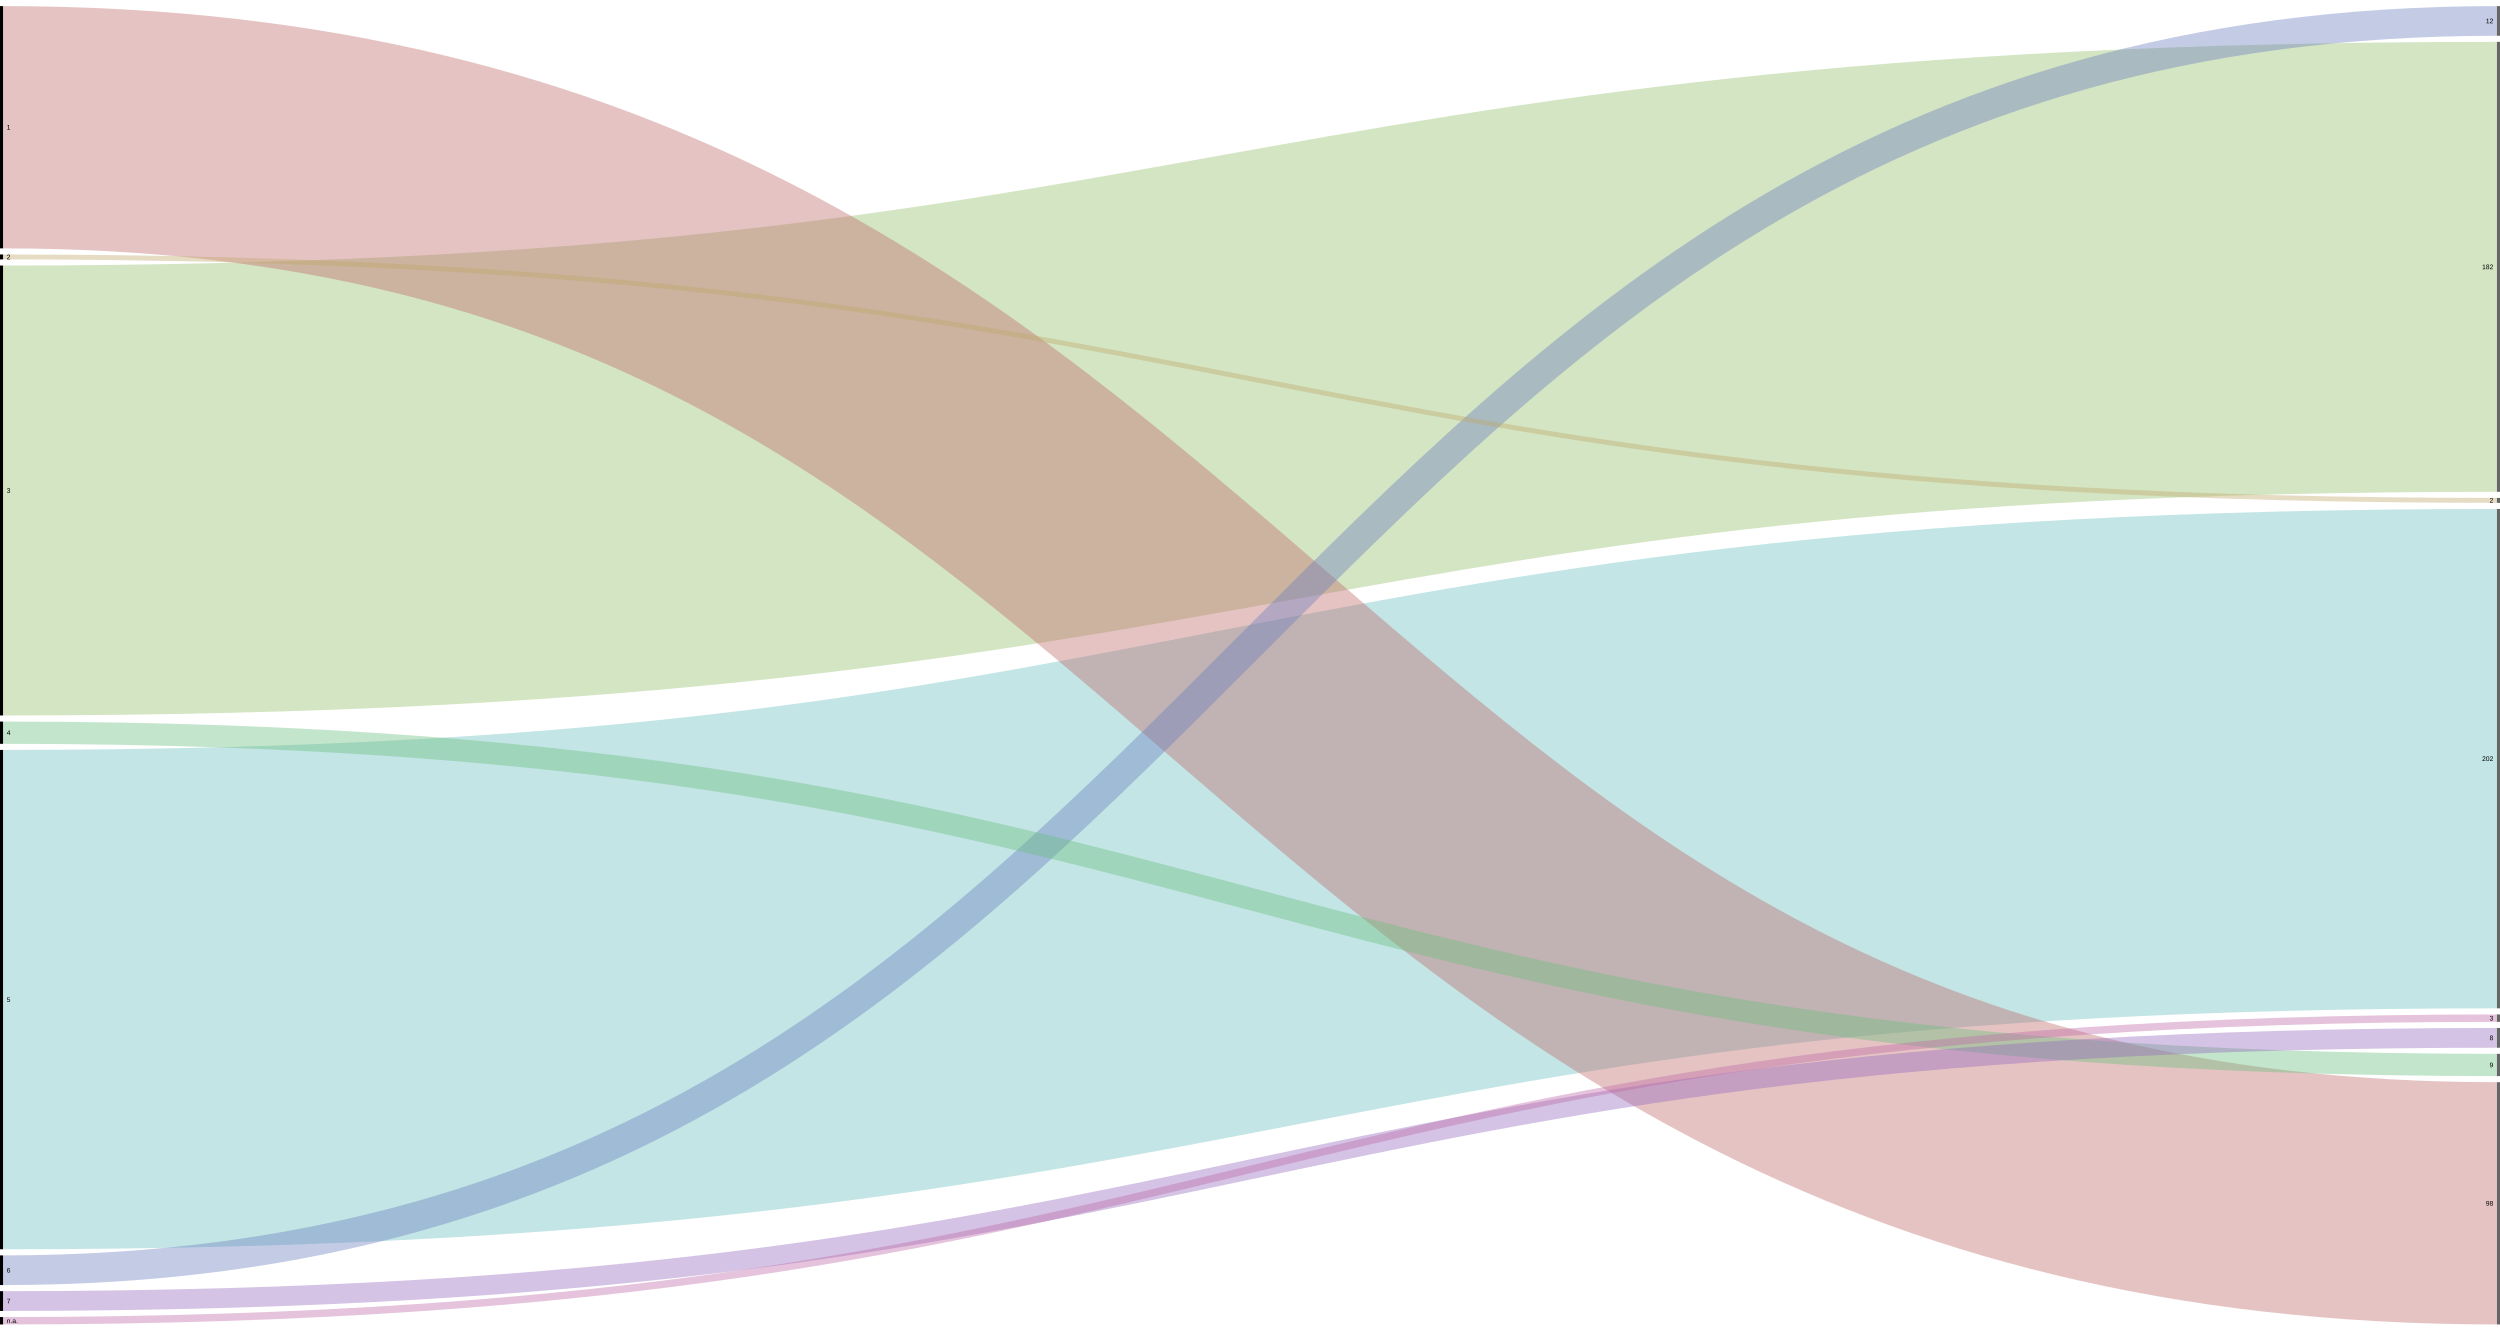
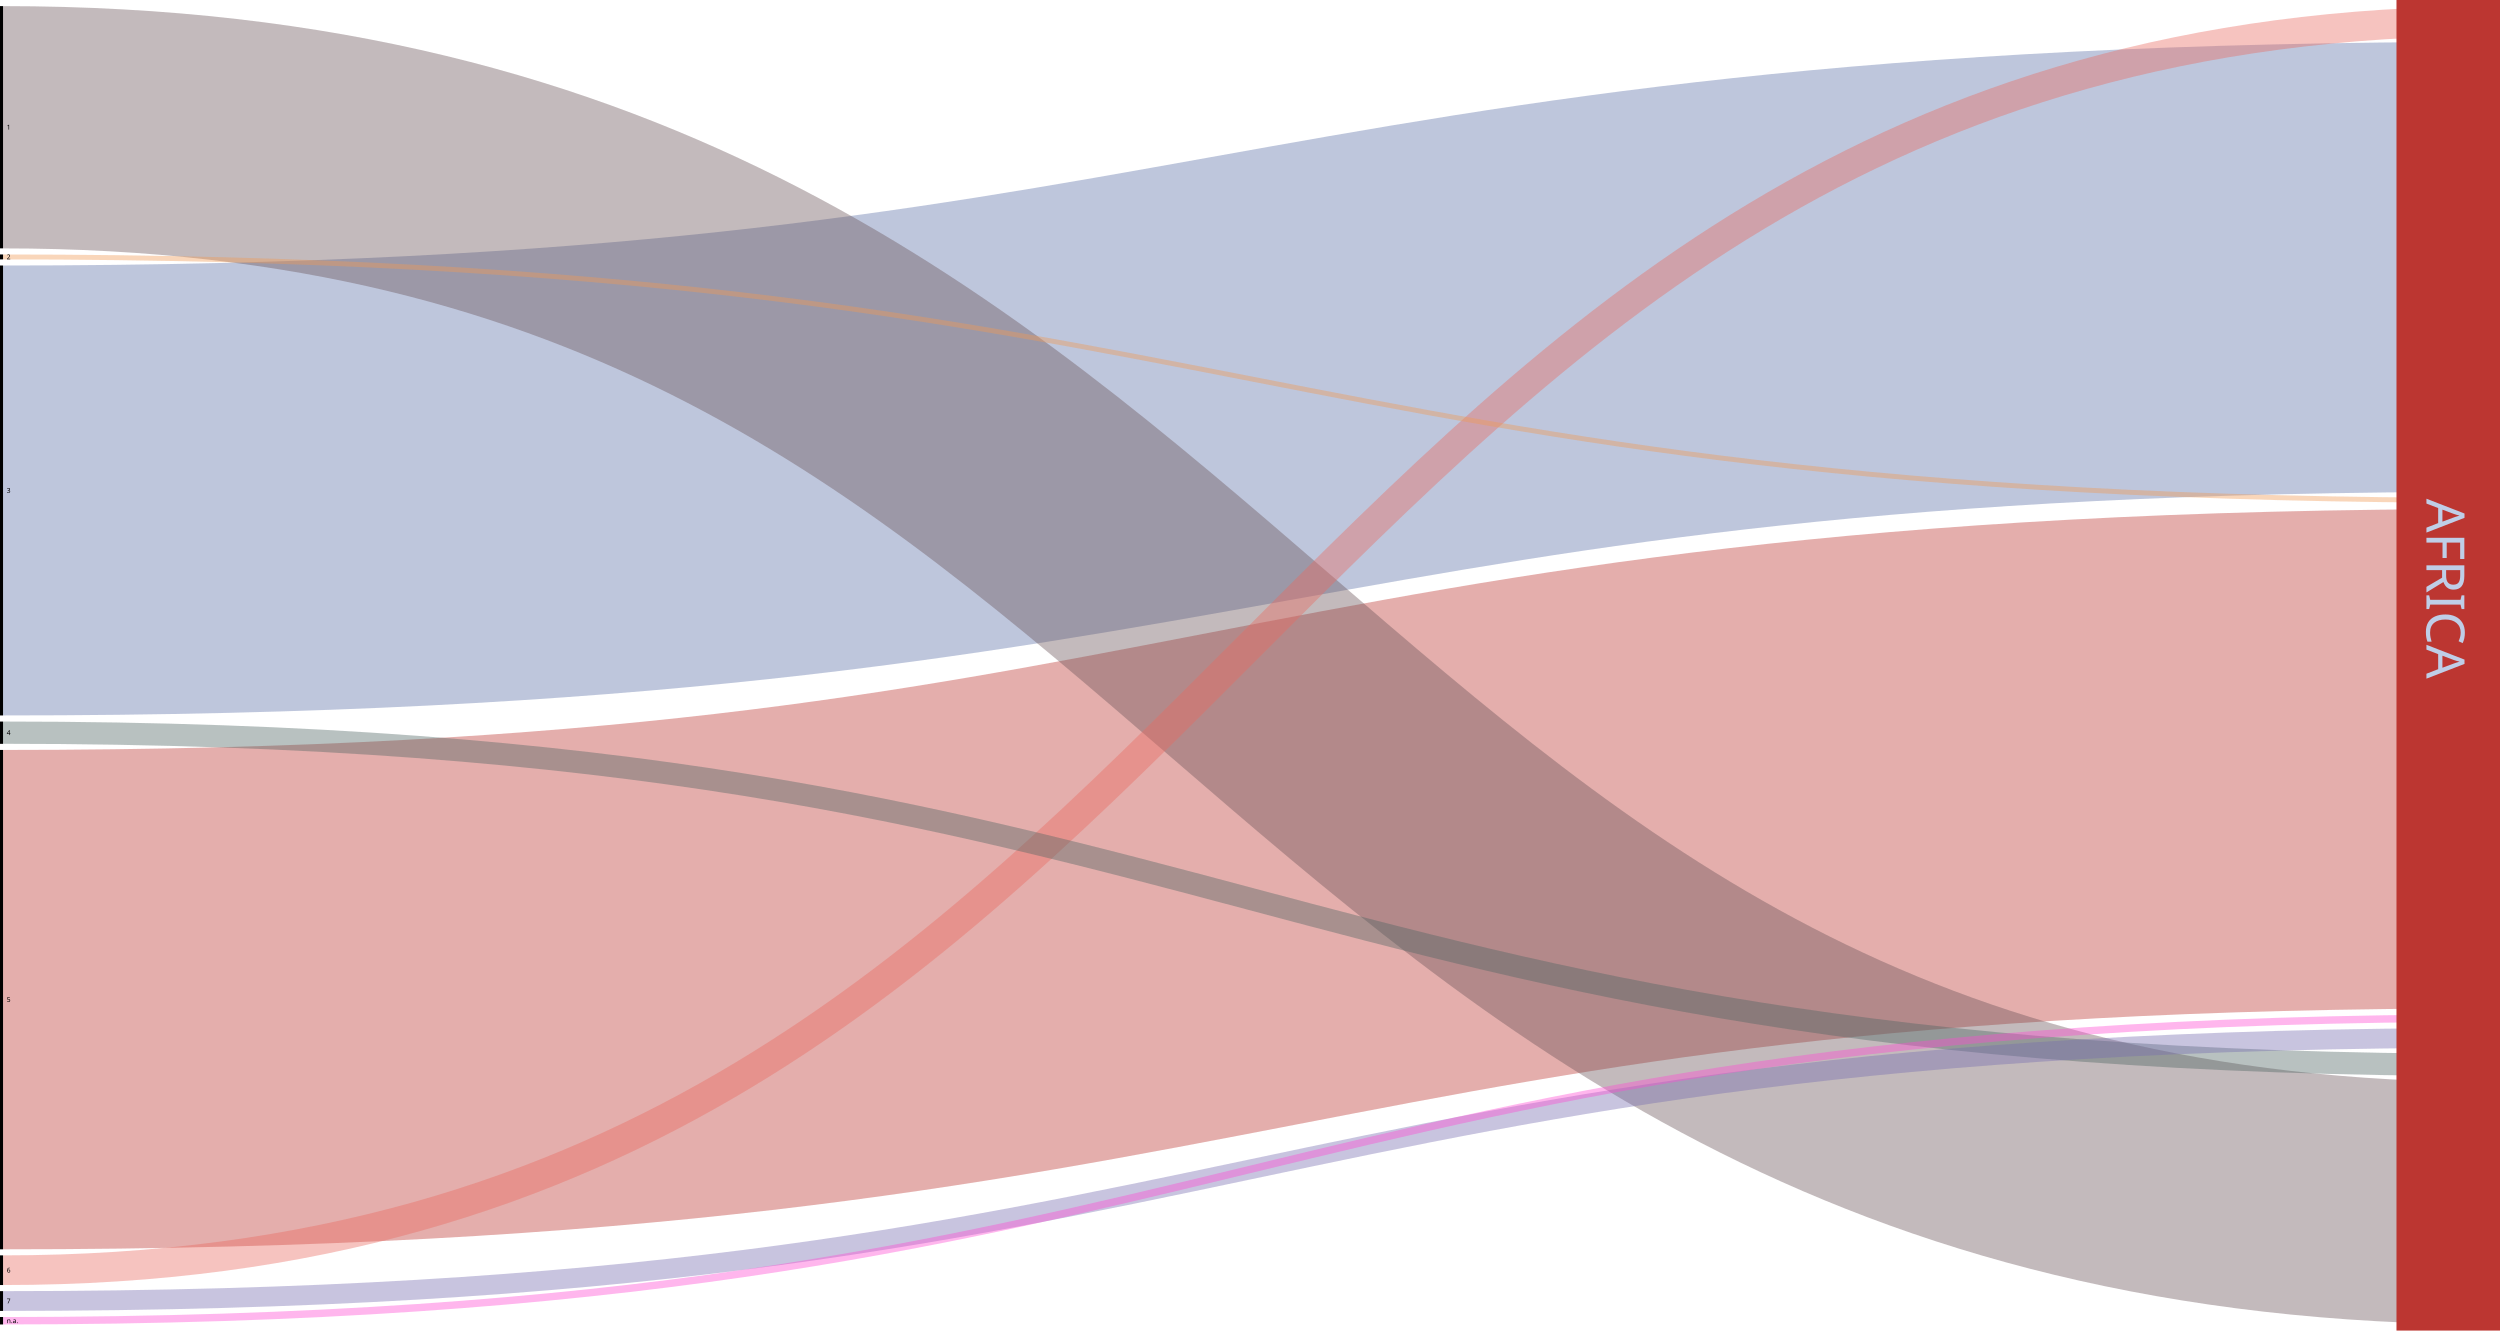
- <svg xmlns="http://www.w3.org/2000/svg" width="4096" height="2180" version="1.1">
-   <g transform="translate(0,10)">
+ <svg xmlns="http://www.w3.org/2000/svg" version="1.1" id="Calque_1" x="0px" y="0px" viewBox="0 0 4096 2180" style="enable-background:new 0 0 4096 2180;" xml:space="preserve">
+   <style type="text/css">
+ 	.st0{fill:none;stroke:#BC3631;stroke-width:818.178;stroke-opacity:0.4;}
+ 	.st1{fill:none;stroke:#5D71A8;stroke-width:737.171;stroke-opacity:0.4;}
+ 	.st2{fill:none;stroke:#6B5359;stroke-width:396.938;stroke-opacity:0.4;}
+ 	.st3{fill:none;stroke:#EA6A61;stroke-width:48.605;stroke-opacity:0.4;}
+ 	.st4{fill:none;stroke:#4E6562;stroke-width:36.453;stroke-opacity:0.4;}
+ 	.st5{fill:none;stroke:#766DAF;stroke-width:32.403;stroke-opacity:0.4;}
+ 	.st6{fill:none;stroke:#FF4AD2;stroke-width:12.151;stroke-opacity:0.4;}
+ 	.st7{fill:none;stroke:#F19854;stroke-width:8.101;stroke-opacity:0.4;}
+ 	.st8{fill:#666666;}
+ 	.st9{font-family:'ArialMT';}
+ 	.st10{font-size:11px;}
+ 	.st11{fill:#BC3631;}
+ 	.st12{fill:none;}
+ 	.st13{fill:#BFCEE7;}
+ 	.st14{font-family:'OpenSans-Bold';}
+ 	.st15{font-size:87px;glyph-orientation-vertical:0;writing-mode:tb;}
+ </style>
+   <g>
    <g>
-       <path class="link" d="M5,1627.752C2048,1627.752 2048,1232.965 4091,1232.965" style="stroke-width: 818.178; fill: none; stroke: rgb(105, 191, 191); stroke-opacity: 0.4;" />
-       <path class="link" d="M5,793.624C2048,793.624 2048,427.19 4091,427.19" style="stroke-width: 737.171; fill: none; stroke: rgb(148, 191, 105); stroke-opacity: 0.4;" />
-       <path class="link" d="M5,198.469C2048,198.469 2048,1961.531 4091,1961.531" style="stroke-width: 396.938; fill: none; stroke: rgb(191, 105, 105); stroke-opacity: 0.4;" />
-       <path class="link" d="M5,2071.143C2048,2071.143 2048,24.302 4091,24.302" style="stroke-width: 48.605; fill: none; stroke: rgb(105, 126, 191); stroke-opacity: 0.4;" />
-       <path class="link" d="M5,1190.436C2048,1190.436 2048,1734.835 4091,1734.835" style="stroke-width: 36.453; fill: none; stroke: rgb(105, 191, 126); stroke-opacity: 0.4;" />
-       <path class="link" d="M5,2121.647C2048,2121.647 2048,1690.407 4091,1690.407" style="stroke-width: 32.403; fill: none; stroke: rgb(148, 105, 191); stroke-opacity: 0.4;" />
-       <path class="link" d="M5,2153.924C2048,2153.924 2048,1658.13 4091,1658.13" style="stroke-width: 12.151; fill: none; stroke: rgb(191, 105, 169); stroke-opacity: 0.4;" />
-       <path class="link" d="M5,410.988C2048,410.988 2048,809.826 4091,809.826" style="stroke-width: 8.101; fill: none; stroke: rgb(191, 169, 105); stroke-opacity: 0.4;" />
+       <path class="st0" d="M5,1637.8c2043,0,2043-394.8,4086-394.8  ">
+ </path>
+       <path class="st1" d="M5,803.6c2043,0,2043-366.4,4086-366.4  ">
+ </path>
+       <path class="st2" d="M5,208.5c2043,0,2043,1763.1,4086,1763.1  ">
+ </path>
+       <path class="st3" d="M5,2081.1c2043,0,2043-2046.8,4086-2046.8  ">
+ </path>
+       <path class="st4" d="M5,1200.4c2043,0,2043,544.4,4086,544.4  ">
+ </path>
+       <path class="st5" d="M5,2131.6c2043,0,2043-431.2,4086-431.2  ">
+ </path>
+       <path class="st6" d="M5,2163.9c2043,0,2043-495.8,4086-495.8  ">
+ </path>
+       <path class="st7" d="M5,421c2043,0,2043,398.8,4086,398.8  ">
+ </path>
+       <rect x="4091" y="10" class="st8" width="5" height="48.6">
+ 		</rect>
+       <text transform="matrix(1 0 0 1 4072.765 38.1523)" class="st9 st10">12</text>
+       <rect x="4091" y="68.6" class="st8" width="5" height="737.2">
+ 		</rect>
+       <text transform="matrix(1 0 0 1 4066.647 441.0399)" class="st9 st10">182</text>
+       <rect x="4091" y="815.8" class="st8" width="5" height="8.1">
+ 		</rect>
+       <text transform="matrix(1 0 0 1 4078.882 823.6756)" class="st9 st10">2</text>
+       <rect x="4091" y="833.9" class="st8" width="5" height="818.2">
+ 		</rect>
+       <text transform="matrix(1 0 0 1 4066.647 1246.815)" class="st9 st10">202</text>
+       <rect x="4091" y="1662.1" class="st8" width="5" height="12.2">
+ 		</rect>
+       <text transform="matrix(1 0 0 1 4078.882 1671.98)" class="st9 st10">3</text>
+       <rect x="4091" y="1684.2" class="st8" width="5" height="32.4">
+ 		</rect>
+       <text transform="matrix(1 0 0 1 4078.882 1704.257)" class="st9 st10">8</text>
+       <rect x="4091" y="1726.6" class="st8" width="5" height="36.5">
+ 		</rect>
+       <text transform="matrix(1 0 0 1 4078.882 1748.685)" class="st9 st10">9</text>
+       <rect x="4091" y="1773.1" class="st8" width="5" height="396.9">
+ 		</rect>
+       <text transform="matrix(1 0 0 1 4072.765 1975.381)" class="st9 st10">98</text>
+       <rect y="10" width="5" height="396.9">
+ 		</rect>
+       <text transform="matrix(1 0 0 1 11 212.319)" class="st9 st10">1</text>
+       <rect y="416.9" width="5" height="8.1">
+ 		</rect>
+       <text transform="matrix(1 0 0 1 11 424.8384)" class="st9 st10">2</text>
+       <rect y="435" width="5" height="737.2">
+ 		</rect>
+       <text transform="matrix(1 0 0 1 11 807.474)" class="st9 st10">3</text>
+       <rect y="1182.2" width="5" height="36.5">
+ 		</rect>
+       <text transform="matrix(1 0 0 1 11 1204.286)" class="st9 st10">4</text>
+       <rect y="1228.7" width="5" height="818.2">
+ 		</rect>
+       <text transform="matrix(1 0 0 1 11 1641.602)" class="st9 st10">5</text>
+       <rect y="2056.8" width="5" height="48.6">
+ 		</rect>
+       <text transform="matrix(1 0 0 1 11 2084.993)" class="st9 st10">6</text>
+       <rect y="2115.4" width="5" height="32.4">
+ 		</rect>
+       <text transform="matrix(1 0 0 1 11 2135.497)" class="st9 st10">7</text>
+       <rect y="2157.8" width="5" height="12.2">
+ 		</rect>
+       <text transform="matrix(1 0 0 1 11 2167.774)" class="st9 st10">n.a.</text>
    </g>
-     <g>
-       <g class="node" transform="translate(4091,0)">
-         <rect height="48.605" width="5" style="fill: rgb(102, 102, 102);" />
-         <text x="-6" y="24.302" dy=".35em" text-anchor="end" style="font-size: 11px; font-family: Arial, Helvetica; pointer-events: none;">12</text>
-       </g>
-       <g class="node" transform="translate(4091,58.60465)">
-         <rect height="737.171" width="5" style="fill: rgb(102, 102, 102);" />
-         <text x="-6" y="368.585" dy=".35em" text-anchor="end" style="font-size: 11px; font-family: Arial, Helvetica; pointer-events: none;">182</text>
-       </g>
-       <g class="node" transform="translate(4091,805.7752)">
-         <rect height="8.101" width="5" style="fill: rgb(102, 102, 102);" />
-         <text x="-6" y="4.05" dy=".35em" text-anchor="end" style="font-size: 11px; font-family: Arial, Helvetica; pointer-events: none;">2</text>
-       </g>
-       <g class="node" transform="translate(4091,823.876)">
-         <rect height="818.178" width="5" style="fill: rgb(102, 102, 102);" />
-         <text x="-6" y="409.089" dy=".35em" text-anchor="end" style="font-size: 11px; font-family: Arial, Helvetica; pointer-events: none;">202</text>
-       </g>
-       <g class="node" transform="translate(4091,1652.054)">
-         <rect height="12.151" width="5" style="fill: rgb(102, 102, 102);" />
-         <text x="-6" y="6.076" dy=".35em" text-anchor="end" style="font-size: 11px; font-family: Arial, Helvetica; pointer-events: none;">3</text>
-       </g>
-       <g class="node" transform="translate(4091,1674.205)">
-         <rect height="32.403" width="5" style="fill: rgb(102, 102, 102);" />
-         <text x="-6" y="16.202" dy=".35em" text-anchor="end" style="font-size: 11px; font-family: Arial, Helvetica; pointer-events: none;">8</text>
-       </g>
-       <g class="node" transform="translate(4091,1716.609)">
-         <rect height="36.453" width="5" style="fill: rgb(102, 102, 102);" />
-         <text x="-6" y="18.227" dy=".35em" text-anchor="end" style="font-size: 11px; font-family: Arial, Helvetica; pointer-events: none;">9</text>
-       </g>
-       <g class="node" transform="translate(4091,1763.062)">
-         <rect height="396.938" width="5" style="fill: rgb(102, 102, 102);" />
-         <text x="-6" y="198.469" dy=".35em" text-anchor="end" style="font-size: 11px; font-family: Arial, Helvetica; pointer-events: none;">98</text>
-       </g>
-       <g class="node" transform="translate(0,2.2737367544323206e-13)">
-         <rect height="396.938" width="5" />
-         <text x="11" y="198.469" dy=".35em" text-anchor="start" style="font-size: 11px; font-family: Arial, Helvetica; pointer-events: none;">1</text>
-       </g>
-       <g class="node" transform="translate(0,406.938)">
-         <rect height="8.101" width="5" />
-         <text x="11" y="4.05" dy=".35em" text-anchor="start" style="font-size: 11px; font-family: Arial, Helvetica; pointer-events: none;">2</text>
-       </g>
-       <g class="node" transform="translate(0,425.0388)">
-         <rect height="737.171" width="5" />
-         <text x="11" y="368.585" dy=".35em" text-anchor="start" style="font-size: 11px; font-family: Arial, Helvetica; pointer-events: none;">3</text>
-       </g>
-       <g class="node" transform="translate(0,1172.209)">
-         <rect height="36.453" width="5" />
-         <text x="11" y="18.227" dy=".35em" text-anchor="start" style="font-size: 11px; font-family: Arial, Helvetica; pointer-events: none;">4</text>
-       </g>
-       <g class="node" transform="translate(0,1218.663)">
-         <rect height="818.178" width="5" />
-         <text x="11" y="409.089" dy=".35em" text-anchor="start" style="font-size: 11px; font-family: Arial, Helvetica; pointer-events: none;">5</text>
-       </g>
-       <g class="node" transform="translate(0,2046.841)">
-         <rect height="48.605" width="5" />
-         <text x="11" y="24.302" dy=".35em" text-anchor="start" style="font-size: 11px; font-family: Arial, Helvetica; pointer-events: none;">6</text>
-       </g>
-       <g class="node" transform="translate(0,2105.446)">
-         <rect height="32.403" width="5" />
-         <text x="11" y="16.202" dy=".35em" text-anchor="start" style="font-size: 11px; font-family: Arial, Helvetica; pointer-events: none;">7</text>
-       </g>
-       <g class="node" transform="translate(0,2147.849)">
-         <rect height="12.151" width="5" />
-         <text x="11" y="6.076" dy=".35em" text-anchor="start" style="font-size: 11px; font-family: Arial, Helvetica; pointer-events: none;">n.a.</text>
-       </g>
-     </g>
+     <rect x="3926.4" class="st11" width="169.6" height="2180" />
+     <rect x="3978.1" y="817.1" class="st12" width="66.2" height="545.8" />
+     <text transform="matrix(1 0 0 1 4009.217 817.0905)" class="st13 st14 st15">AFRICA</text>
  </g>
</svg>
